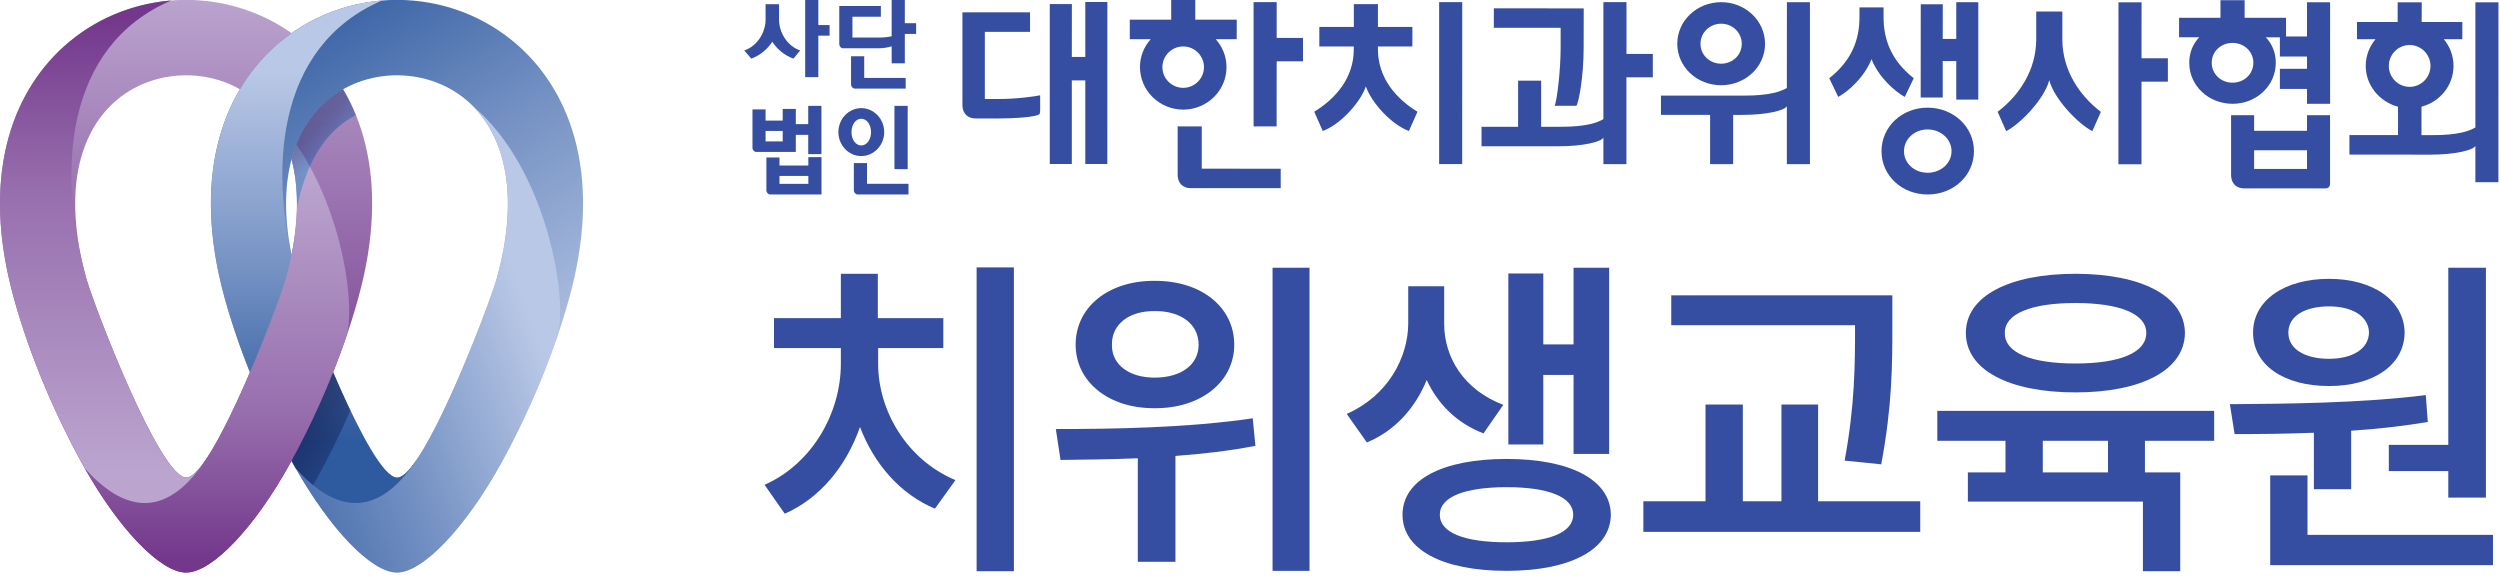
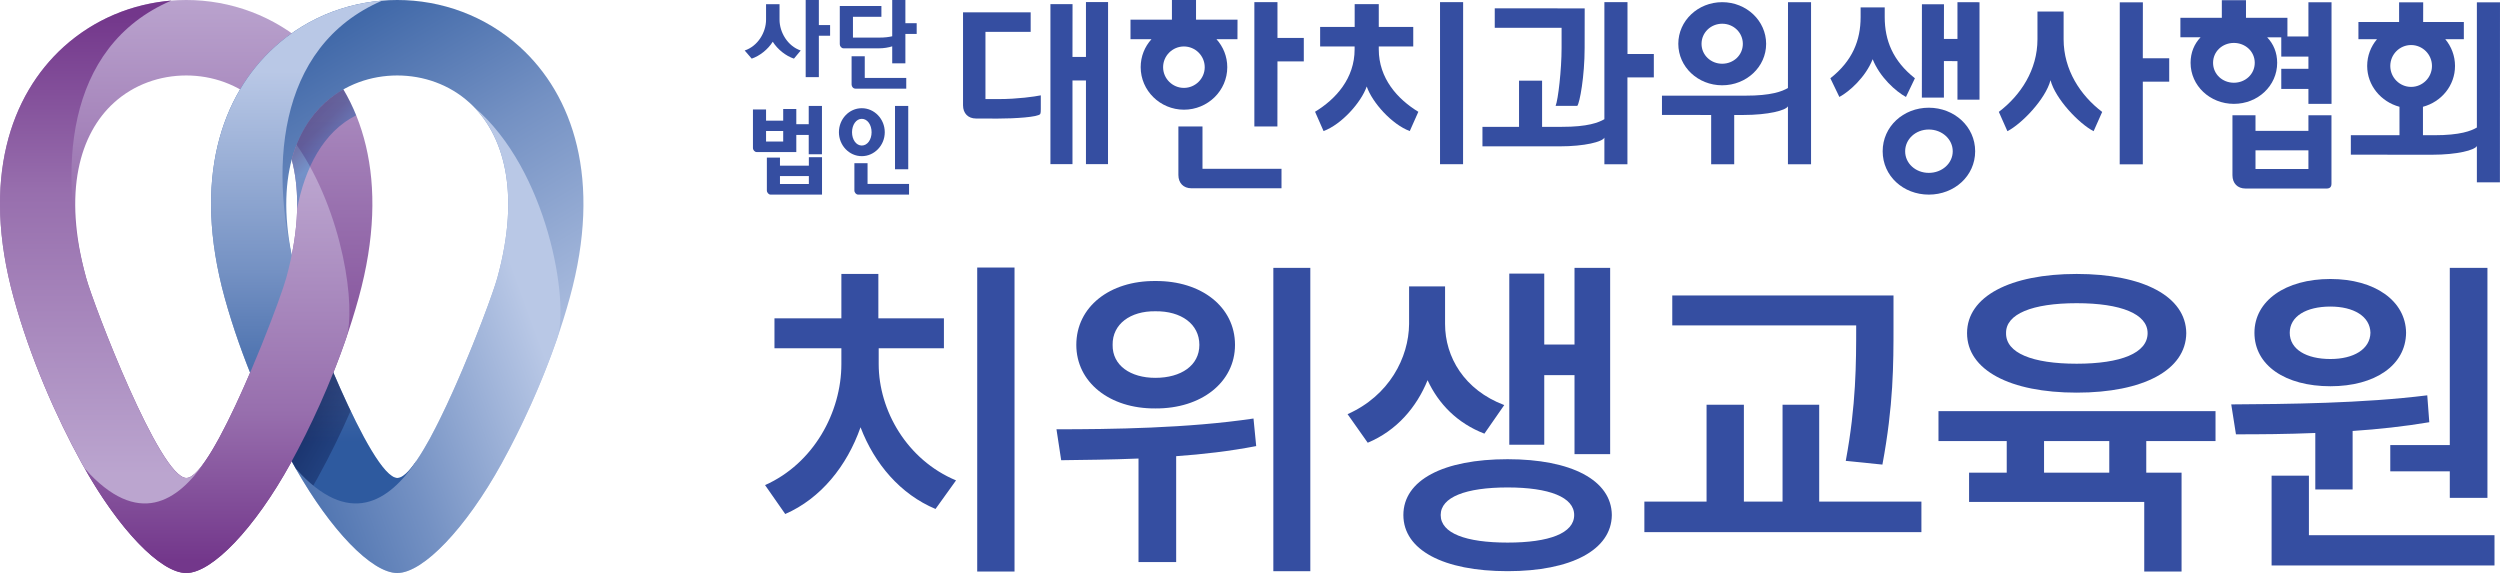
- <svg xmlns="http://www.w3.org/2000/svg" width="182" height="42" viewBox="0 0 182 42" fill="none">
-   <g transform="translate(0 -0.19) scale(1.0349)">
-     <path fill-rule="evenodd" clip-rule="evenodd" d="M5.749 32.745C3.941 29.465 2.115 25.306 0.963 21.113C-1.336 12.772 0.74 6.862 4.471 3.473C6.901 1.277 9.999 0.176 13.091 0.176C16.178 0.176 19.281 1.277 21.706 3.473C25.443 6.862 27.514 12.772 25.214 21.113C24.062 25.306 22.236 29.465 20.428 32.745C17.912 37.315 14.911 40.459 13.091 40.459C11.271 40.459 8.265 37.315 5.749 32.745ZM20.12 19.721C21.797 13.634 20.553 9.555 18.163 7.393C16.76 6.115 14.928 5.481 13.091 5.481C11.249 5.481 9.423 6.115 8.014 7.393C5.629 9.555 4.38 13.634 6.057 19.721C6.576 21.609 11.232 33.778 13.103 33.778C14.945 33.778 19.589 21.655 20.12 19.721Z" fill="url(#paint0_linear_4265_46013)" />
-     <path d="M14.432 32.585C13.919 33.327 13.457 33.777 13.103 33.777C11.232 33.777 6.576 21.608 6.057 19.72C4.032 12.361 4.471 3.472 12.047 0.215C9.309 0.437 6.628 1.521 4.471 3.472C0.74 6.861 -1.336 12.771 0.963 21.112C2.115 25.305 3.941 29.464 5.749 32.745C5.926 33.064 6.445 33.977 5.966 33.127C9.828 37.913 12.652 35.991 14.438 32.585H14.432Z" fill="url(#paint1_linear_4265_46013)" />
-     <path fill-rule="evenodd" clip-rule="evenodd" d="M20.582 32.745C18.779 29.465 16.953 25.306 15.795 21.113C13.502 12.772 15.573 6.862 19.31 3.473C21.734 1.277 24.838 0.176 27.924 0.176C31.016 0.176 34.114 1.277 36.544 3.473C40.275 6.862 42.352 12.772 40.053 21.113C38.901 25.306 37.075 29.465 35.267 32.745C32.751 37.315 29.744 40.459 27.924 40.459C26.104 40.459 23.104 37.315 20.582 32.745ZM34.958 19.721C36.636 13.634 35.386 9.555 33.002 7.393C31.593 6.115 29.767 5.481 27.924 5.481C26.087 5.481 24.256 6.115 22.852 7.393C20.462 9.555 19.218 13.634 20.896 19.721C21.415 21.609 26.064 33.778 27.936 33.778C29.778 33.778 34.428 21.655 34.958 19.721Z" fill="url(#paint2_linear_4265_46013)" />
-     <path d="M29.265 32.585C28.751 33.327 28.295 33.777 27.936 33.777C26.064 33.777 21.415 21.608 20.896 19.72C18.865 12.361 19.31 3.472 26.88 0.215C24.148 0.437 21.46 1.521 19.31 3.472C15.573 6.861 13.502 12.771 15.795 21.112C16.953 25.305 18.779 29.464 20.582 32.745C20.759 33.064 21.284 33.977 20.799 33.127C24.667 37.913 27.491 35.991 29.276 32.585H29.265Z" fill="url(#paint3_linear_4265_46013)" />
-     <path opacity="0.6" d="M22.088 23.076C22.796 24.89 23.714 27.11 24.65 29.061C23.942 30.677 23.166 32.252 22.322 33.784C22.216 33.982 22.098 34.19 21.968 34.406C21.592 34.049 21.202 33.623 20.799 33.128C21.284 33.978 20.759 33.066 20.582 32.746C20.149 31.955 19.717 31.12 19.287 30.242C20.696 28.119 21.672 25.695 22.088 23.076Z" fill="url(#paint4_linear_4265_46013)" style="mix-blend-mode:multiply" />
-     <path d="M13.091 40.459C14.911 40.459 17.912 37.315 20.428 32.745C21.826 30.212 23.229 27.155 24.33 23.966C25.06 21.878 24.13 15.106 20.85 10.354C20.721 10.684 20.607 11.03 20.508 11.392C21.084 13.554 21.055 16.327 20.12 19.721C19.755 21.056 17.421 27.257 15.408 30.96V30.966C15.271 31.22 15.126 31.475 14.974 31.73C14.807 32.015 14.63 32.295 14.443 32.569C12.521 35.45 9.697 37.304 5.966 33.128C8.436 37.492 11.323 40.459 13.091 40.459Z" fill="url(#paint5_linear_4265_46013)" />
-     <path opacity="0.6" d="M25.038 8.283C22.71 9.447 21.426 12.025 20.89 14.832C20.909 13.55 20.782 12.404 20.508 11.392C20.964 9.681 21.797 8.351 22.853 7.393C23.252 7.031 23.68 6.722 24.136 6.463C24.475 7.033 24.775 7.64 25.038 8.283Z" fill="url(#paint6_linear_4265_46013)" style="mix-blend-mode:multiply" />
-     <path d="M27.924 40.459C29.744 40.459 32.751 37.316 35.267 32.746C36.664 30.213 38.068 27.155 39.169 23.966C40.053 21.444 38.501 12.083 33.321 7.701C35.495 9.938 36.556 13.914 34.959 19.721C34.588 21.056 32.26 27.258 30.246 30.96V30.966C30.105 31.221 29.959 31.476 29.807 31.73C29.64 32.016 29.463 32.295 29.276 32.569C27.354 35.45 24.536 37.304 20.799 33.128C23.275 37.492 26.156 40.459 27.924 40.459Z" fill="url(#paint7_linear_4265_46013)" />
+ <svg xmlns="http://www.w3.org/2000/svg" width="181.89" height="41.69" viewBox="0 0 1034 237" fill="none">
+   <g id="ì¹ììêµì¡ìLOGO">
+     <g id="&lt;Group&gt;">
+       <g id="&lt;Group&gt;_2">
+         <path id="&lt;Compound Path&gt;" fill-rule="evenodd" clip-rule="evenodd" d="M33.824 191.621C23.184 172.321 12.444 147.853 5.663 123.182C-7.863 74.111 4.354 39.338 26.306 19.401C40.604 6.478 58.83 0 77.022 0C95.18 0 113.44 6.478 127.705 19.401C149.689 39.338 161.873 74.111 148.347 123.182C141.567 147.853 130.826 172.321 120.186 191.621C105.384 218.506 87.729 237 77.022 237C66.315 237 48.626 218.506 33.824 191.621ZM118.374 114.993C128.242 79.179 120.925 55.181 106.861 42.459C98.604 34.941 87.83 31.215 77.022 31.215C66.181 31.215 55.44 34.941 47.149 42.459C33.119 55.181 25.769 79.179 35.637 114.993C38.691 126.103 66.08 197.696 77.089 197.696C87.93 197.696 115.252 126.371 118.374 114.993Z" fill="url(#paint0_linear_36_181)" />
+         <path id="&lt;Path&gt;" d="M84.91 190.68C81.889 195.044 79.17 197.695 77.089 197.695C66.08 197.695 38.691 126.102 35.637 114.992C23.721 71.694 26.306 19.4 70.88 0.235C54.769 1.544 38.993 7.921 26.306 19.4C4.354 39.337 -7.863 74.11 5.663 123.182C12.444 147.852 23.184 172.321 33.824 191.62C34.865 193.5 37.919 198.87 35.1 193.869C57.823 222.03 74.438 210.719 84.943 190.68H84.91Z" fill="url(#paint1_linear_36_181)" />
+         <path id="&lt;Compound Path&gt;_2" fill-rule="evenodd" clip-rule="evenodd" d="M121.092 191.621C110.486 172.321 99.745 147.853 92.932 123.182C79.439 74.111 91.623 39.338 113.607 19.401C127.872 6.478 146.132 0 164.29 0C182.482 0 200.708 6.478 215.006 19.401C236.958 39.338 249.175 74.111 235.649 123.182C228.869 147.853 218.128 172.321 207.488 191.621C192.686 218.506 174.997 237 164.29 237C153.583 237 135.928 218.506 121.092 191.621ZM205.675 114.993C215.543 79.179 208.193 55.181 194.163 42.459C185.872 34.941 175.132 31.215 164.29 31.215C153.482 31.215 142.708 34.941 134.451 42.459C120.388 55.181 113.07 79.179 122.938 114.993C125.993 126.103 153.348 197.696 164.357 197.696C175.199 197.696 202.554 126.371 205.675 114.993Z" fill="url(#paint2_linear_36_181)" />
+         <path id="&lt;Path&gt;_2" d="M172.178 190.68C169.157 195.044 166.472 197.695 164.357 197.695C153.348 197.695 125.993 126.102 122.938 114.992C110.989 71.694 113.607 19.4 158.148 0.235C142.07 1.544 126.261 7.921 113.607 19.4C91.623 39.337 79.439 74.11 92.932 123.182C99.745 147.852 110.486 172.321 121.092 191.62C122.133 193.5 125.221 198.87 122.368 193.869C145.125 222.03 161.739 210.719 172.245 190.68H172.178Z" fill="url(#paint3_linear_36_181)" />
+         <path id="&lt;Path&gt;_3" opacity="0.6" d="M129.954 134.729C134.116 145.403 139.519 158.46 145.024 169.939C140.862 179.449 136.297 188.712 131.33 197.73C130.703 198.894 130.009 200.113 129.249 201.389C127.033 199.285 124.74 196.779 122.368 193.87C125.221 198.871 122.133 193.501 121.092 191.621C118.542 186.967 116.002 182.055 113.473 176.886C121.764 164.4 127.503 150.135 129.954 134.729Z" fill="url(#paint4_linear_36_181)" style="mix-blend-mode:multiply" />
+         <path id="&lt;Path&gt;_4" d="M77.022 237C87.729 237 105.384 218.506 120.186 191.62C128.409 176.718 136.666 158.727 143.144 139.964C147.44 127.68 141.969 87.838 122.67 59.879C121.909 61.826 121.238 63.862 120.656 65.988C124.046 78.709 123.878 95.021 118.373 114.992C116.225 122.846 102.497 159.331 90.649 181.115V181.148C89.844 182.647 88.993 184.147 88.098 185.646C87.114 187.324 86.073 188.969 84.977 190.58C73.665 207.53 57.051 218.438 35.099 193.869C49.633 219.546 66.617 237 77.022 237Z" fill="url(#paint5_linear_36_181)" />
+         <path id="&lt;Compound Path&gt;_3" opacity="0.6" d="M147.306 47.696C133.612 54.543 126.06 69.714 122.905 86.228C123.017 78.687 122.267 71.941 120.656 65.988C123.341 55.919 128.242 48.098 134.451 42.46C136.801 40.334 139.318 38.51 142.003 36.989C143.995 40.345 145.763 43.914 147.306 47.696Z" fill="url(#paint6_linear_36_181)" style="mix-blend-mode:multiply" />
+         <path id="&lt;Path&gt;_5" d="M164.29 237C174.997 237 192.686 218.506 207.488 191.621C215.711 176.718 223.968 158.727 230.446 139.965C235.648 125.129 226.519 70.049 196.042 44.272C208.83 57.429 215.073 80.824 205.675 114.992C203.493 122.847 189.799 159.331 177.951 181.115V181.148C177.123 182.648 176.261 184.147 175.366 185.646C174.382 187.324 173.341 188.969 172.245 190.58C160.933 207.53 144.352 218.439 122.368 193.869C136.935 219.546 153.885 237 164.29 237Z" fill="url(#paint7_linear_36_181)" />
+       </g>
+       <g id="&lt;Group&gt;_3">
+         <g id="&lt;Group&gt;_4">
+           <g id="&lt;Group&gt;_5">
+             <path id="&lt;Compound Path&gt;_4" d="M412.643 49.046L403.702 49.02C400.414 49.02 398.307 46.888 398.307 43.548V5.113H426.285V13.18H407.582V40.979H413.08C420.864 40.979 427.955 39.951 430.473 39.437V45.089C430.473 45.68 430.473 46.708 430.242 47.145C429.471 48.429 419.759 49.046 412.643 49.046ZM458.272 67.878H449.151V33.271H443.576V67.878H434.455V1.696H443.602L443.576 23.56H449.151V0.848H458.297L458.272 67.878Z" fill="#354EA1" />
+             <path id="&lt;Compound Path&gt;_5" fill-rule="evenodd" clip-rule="evenodd" d="M511.813 16.212H503.129C505.904 19.295 507.6 23.328 507.6 27.799C507.6 37.484 499.558 45.372 489.667 45.372C479.801 45.346 471.785 37.459 471.785 27.773C471.785 23.328 473.455 19.295 476.256 16.212H467.572V8.144H484.708V0H494.677V8.144H511.839L511.813 16.212ZM481.06 27.799C481.06 32.5 484.94 36.354 489.667 36.354C494.394 36.354 498.274 32.5 498.274 27.799C498.274 23.071 494.394 19.218 489.667 19.218C484.94 19.218 481.06 23.071 481.06 27.799ZM487.38 72.374V52.309H497.349V69.805L530.029 69.83V77.872H492.776C489.487 77.872 487.38 75.714 487.38 72.374ZM539.252 15.698V25.384H528.359L528.333 52.309H518.801V0.874H528.359V15.698H539.252Z" fill="#354EA1" />
+             <path id="&lt;Compound Path&gt;_6" d="M584.521 19.217H570.262V20.425C570.262 32.423 578.021 41.004 586.628 46.245L583.083 54.209C575.658 51.46 567.539 42.365 565.278 35.763C562.992 42.365 554.873 51.46 547.422 54.209L543.903 46.219C552.509 41.004 560.268 32.423 560.268 20.425V19.217H546.009V11.15H560.294V1.721H570.262V11.15H584.521V19.217ZM595.595 67.903V0.873H605.152L605.126 67.903H595.595Z" fill="#354EA1" />
+             <path id="&lt;Compound Path&gt;_7" fill-rule="evenodd" clip-rule="evenodd" d="M663.575 67.929V56.933C662.727 58.654 655.456 60.53 645.077 60.53H613.142V52.462H628.274V33.373H637.806V52.462H645.925C656.741 52.488 661.211 50.664 663.575 49.302V0.873H673.132V22.326H684.026V32.012H673.107V67.929H663.575ZM645.873 19.834V11.51H618.229V3.442L655.431 3.468L655.405 19.834C655.405 31.601 653.375 42.571 652.373 43.779H643.407C644.435 41.286 645.873 28.852 645.873 19.834Z" fill="#354EA1" />
+             <path id="&lt;Compound Path&gt;_8" fill-rule="evenodd" clip-rule="evenodd" d="M720.996 47.556H717.271V67.929H707.739V47.556L687.391 47.53V39.566H721.844C732.66 39.591 737.131 37.767 739.494 36.406L739.52 0.899H749.052V67.929H739.494V43.959C738.647 45.654 731.402 47.556 720.996 47.556ZM694.148 18.113C694.148 8.607 702.241 0.899 712.312 0.899C722.358 0.899 730.477 8.607 730.477 18.139C730.477 27.645 722.358 35.275 712.287 35.275C702.241 35.275 694.148 27.645 694.148 18.113ZM703.757 18.139C703.757 22.763 707.585 26.36 712.287 26.36C717.04 26.36 720.842 22.763 720.842 18.139C720.842 13.514 717.04 9.814 712.312 9.814C707.585 9.814 703.757 13.488 703.757 18.139Z" fill="#354EA1" />
+             <path id="&lt;Compound Path&gt;_9" fill-rule="evenodd" clip-rule="evenodd" d="M769.554 3.058H779.522V7.091C779.522 16.674 782.888 25.178 792.008 32.372L788.309 40.105C784.172 37.87 777.493 31.961 774.538 24.485C771.583 31.961 764.904 37.87 760.767 40.105L757.042 32.372C766.188 25.178 769.554 16.674 769.554 7.091V3.058ZM778.674 62.56C778.674 52.36 787.204 44.55 797.763 44.55C808.323 44.575 816.93 52.36 816.93 62.56C816.93 72.785 808.323 80.493 797.763 80.493C787.204 80.493 778.674 72.785 778.674 62.56ZM787.975 62.56C787.949 67.544 792.265 71.501 797.763 71.501C803.261 71.501 807.655 67.544 807.655 62.56C807.655 57.601 803.261 53.568 797.763 53.568C792.265 53.568 787.975 57.601 787.975 62.56ZM818.728 41.21H809.607V25.281L804.007 25.255V40.362H794.886L794.912 1.773H804.032L804.007 16.109H809.607V0.899L818.728 0.925V41.21Z" fill="#354EA1" />
+             <path id="&lt;Compound Path&gt;_10" d="M842.699 4.779H853.515V16.263C853.515 28.878 860.426 39.437 869.469 46.297L865.924 54.261C860.015 51.255 850.123 40.979 848.094 33.169C846.064 40.979 836.173 51.255 830.264 54.261L826.718 46.271C835.762 39.412 842.699 28.878 842.699 16.263V4.779ZM876.74 0.951H886.298L886.272 24.099H897.191V33.785H886.272V67.981H876.714L876.74 0.951Z" fill="#354EA1" />
+             <path id="&lt;Compound Path&gt;_11" fill-rule="evenodd" clip-rule="evenodd" d="M943.539 15.44H937.707C940.327 18.164 941.843 21.786 941.843 25.974C941.843 35.505 933.827 42.956 923.936 42.956C914.07 42.956 906.029 35.48 906.029 25.974C906.029 21.76 907.545 18.163 910.165 15.415H901.815V7.373H918.952V0.076H928.946V7.373H946.082V15.081H954.766V0.95H964.324V42.956H954.766V36.79H943.539V28.466H954.766V23.405H943.539V15.44ZM915.329 25.974C915.329 30.701 919.209 34.221 923.936 34.221C928.663 34.221 932.569 30.701 932.569 25.974C932.569 21.272 928.663 17.753 923.936 17.753C919.209 17.753 915.329 21.272 915.329 25.974ZM923.345 72.476V47.683H932.877V54.132H954.766V47.683H964.298V75.996C964.298 77.297 963.656 77.957 962.371 77.974H928.74C925.452 77.974 923.345 75.816 923.345 72.476ZM954.766 69.907V62.174H932.877V69.907H954.766Z" fill="#354EA1" />
+             <path id="&lt;Compound Path&gt;_12" fill-rule="evenodd" clip-rule="evenodd" d="M1019.05 16.212H1011.37C1013.88 19.218 1015.4 23.072 1015.4 27.285C1015.4 35.352 1009.82 42.109 1002.14 44.165V55.931H1006.79C1017.61 55.931 1022.08 54.133 1024.44 52.746V0.951H1034L1033.97 75.406H1024.44V60.376C1023.59 62.097 1016.32 63.999 1005.94 63.999L972.314 63.973V55.906H992.431V44.165C984.749 42.109 979.071 35.327 979.071 27.285C979.071 23.072 980.587 19.218 983.13 16.212H975.448V9.095H992.276V0.951H1002.24L1002.22 9.095H1019.05V16.212ZM988.628 27.285C988.628 32.064 992.508 35.943 997.235 35.943C1001.96 35.943 1005.87 32.089 1005.87 27.285C1005.87 22.481 1001.96 18.627 997.235 18.627C992.508 18.627 988.628 22.481 988.628 27.285Z" fill="#354EA1" />
+           </g>
+         </g>
+         <g id="&lt;Group&gt;_6">
+           <path id="&lt;Compound Path&gt;_13" d="M328.374 24.253C325.008 23.123 321.668 20.502 319.613 17.265C317.557 20.502 314.217 23.123 310.903 24.253L308 20.888C313.472 19.064 316.838 13.36 316.838 8.145V1.747H322.413V8.145C322.413 13.36 325.753 19.064 331.174 20.888L328.374 24.253ZM338.676 14.773V31.91H333.229V0H338.676V10.38H343.326V14.773H338.676Z" fill="#354EA1" />
+           <path id="&lt;Compound Path&gt;_14" d="M369.018 0H374.465V9.609H379.141V14.028H374.465V26.206H369.018V19.166C367.477 19.654 365.55 19.988 363.52 19.988H348.902C348.028 19.988 347.334 19.14 347.334 18.293V2.492H364.548V6.937H352.781V15.544H363.906C365.755 15.544 367.46 15.364 369.018 15.004V0ZM353.783 36.662C352.909 36.662 352.216 35.84 352.216 34.967V23.277H357.662V32.243H374.825V36.662H353.783Z" fill="#354EA1" />
+           <path id="&lt;Compound Path&gt;_15" fill-rule="evenodd" clip-rule="evenodd" d="M334.488 51.383V43.804H339.961V63.793H334.488V55.802H329.35V62.893H312.958C312.162 62.893 311.417 62.071 311.417 61.198V45.269H316.838V49.919H323.929V45.089H329.35V51.383H334.488ZM316.838 54.184V58.526H323.929V54.184H316.838ZM334.54 68.52V65.026H339.986V80.492H318.713C317.917 80.492 317.172 79.644 317.172 78.771V65.18H322.593V68.52H334.54ZM322.593 72.81V76.099H334.54V72.81H322.593Z" fill="#354EA1" />
+           <path id="&lt;Compound Path&gt;_16" fill-rule="evenodd" clip-rule="evenodd" d="M356.429 64.589C351.214 64.589 346.975 60.119 346.975 54.698C346.975 49.2 351.214 44.755 356.429 44.755C361.645 44.755 365.935 49.2 365.935 54.698C365.935 60.119 361.645 64.589 356.429 64.589ZM356.429 49.148C354.117 49.148 352.396 51.615 352.396 54.698C352.396 57.755 354.117 60.196 356.429 60.196C358.767 60.196 360.488 57.755 360.488 54.698C360.488 51.615 358.767 49.148 356.429 49.148ZM354.939 80.492C354.091 80.492 353.372 79.644 353.372 78.771V67.492H358.819V76.073H375.981V80.492H354.939ZM370.174 70.01V43.804H375.647V70.01H370.174Z" fill="#354EA1" />
+         </g>
+       </g>
+       <g id="ì¹ììêµì¡ì">
+         <path id="Vector" d="M1028.81 110.803V205.922H1013.24V194.936H988.624V184.089H1013.24V110.803H1028.81ZM1031.73 221.358V233.874H939.535V196.744H954.971V221.358H1031.73ZM922.847 167.263C946.071 167.124 977.221 166.846 1003.92 163.508L1004.76 174.633C994.395 176.371 983.687 177.553 973.049 178.249V202.446H957.613V179.083C945.862 179.57 934.668 179.639 924.794 179.639L922.847 167.263ZM963.871 115.392C982.227 115.392 995.021 124.431 995.16 137.642C995.021 151.131 982.227 159.753 963.871 159.753C945.236 159.753 932.443 151.131 932.443 137.642C932.443 124.431 945.236 115.392 963.871 115.392ZM963.871 126.796C953.858 126.796 947.044 130.828 947.044 137.642C947.044 144.456 953.858 148.489 963.871 148.489C973.466 148.489 980.28 144.456 980.419 137.642C980.28 130.828 973.466 126.796 963.871 126.796Z" fill="#354EA1" />
+         <path id="Vector_2" d="M916.345 170.044V182.421H887.698V195.492H902.299V236.377H886.863V207.591H814.412V195.492H829.987V182.421H801.757V170.044H916.345ZM858.912 113.307C886.446 113.307 904.107 122.624 904.246 137.782C904.107 153.078 886.446 162.396 858.912 162.396C831.377 162.396 813.577 153.078 813.577 137.782C813.577 122.624 831.377 113.307 858.912 113.307ZM858.912 125.405C840.555 125.405 829.57 129.855 829.709 137.782C829.57 145.986 840.555 150.436 858.912 150.436C877.268 150.436 888.254 145.986 888.254 137.782C888.254 129.855 877.268 125.405 858.912 125.405ZM845.423 195.492H872.401V182.421H845.423V195.492Z" fill="#354EA1" />
+         <path id="Vector_3" d="M783.156 122.206V135C783.156 150.575 783.156 167.541 778.567 192.155L763.409 190.625C767.72 167.402 767.72 150.158 767.72 135V134.583H691.653V122.206H783.156ZM794.698 207.452V220.106H680.111V207.452H705.837V167.402H721.273V207.452H737.265V167.402H752.423V207.452H794.698Z" fill="#354EA1" />
+         <path id="Vector_4" d="M597.68 134.027C597.68 147.655 605.607 161.283 622.155 167.541L613.95 179.361C602.756 175.05 594.968 167.054 590.449 157.25C585.86 168.514 577.655 178.11 565.696 183.116L557.352 171.296C574.596 163.647 582.661 147.933 582.8 134.027V118.452H597.68V134.027ZM665.96 110.803V187.844H651.219V155.164H638.704V183.95H624.241V113.167H638.704V142.51H651.219V110.803H665.96ZM623.546 189.93C649.829 189.93 666.516 198.552 666.655 213.014C666.516 227.477 649.829 236.238 623.546 236.238C596.985 236.238 580.436 227.477 580.436 213.014C580.436 198.552 596.985 189.93 623.546 189.93ZM623.546 201.611C606.163 201.611 595.872 205.644 595.872 213.014C595.872 220.524 606.163 224.417 623.546 224.417C640.789 224.417 651.08 220.524 651.08 213.014C651.08 205.644 640.789 201.611 623.546 201.611Z" fill="#354EA1" />
+         <path id="Vector_5" d="M477.842 116.227C496.893 116.088 510.799 126.935 510.799 142.649C510.799 158.085 496.893 169.071 477.842 168.931C458.929 169.071 445.162 158.085 445.162 142.649C445.162 126.935 458.929 116.088 477.842 116.227ZM477.842 128.742C467.551 128.603 460.042 134.027 460.181 142.649C460.042 151.131 467.551 156.277 477.842 156.277C488.549 156.277 496.059 151.131 496.059 142.649C496.059 134.027 488.549 128.603 477.842 128.742ZM541.949 110.803V236.238H526.653V110.803H541.949ZM436.957 177.553C459.624 177.553 491.331 177.136 518.448 173.103L519.56 184.506C508.714 186.592 497.449 187.913 486.463 188.678V232.483H470.888V189.652C459.277 190.138 448.36 190.208 438.904 190.347L436.957 177.553Z" fill="#354EA1" />
+         <path id="Vector_6" d="M419.608 110.664V236.377H404.172V110.664H419.608ZM363.427 150.575C363.427 169.766 375.108 190.208 395.411 198.691L386.928 210.511C372.466 204.462 361.688 191.877 355.917 176.719C350.285 192.781 339.438 206.2 324.767 212.597L316.423 200.638C336.448 191.738 347.991 170.6 347.991 150.575V144.039H320.317V131.663H347.991V113.306H363.287V131.663H390.405V144.039H363.427V150.575Z" fill="#354EA1" />
+       </g>
+     </g>
  </g>
-   <path d="M72.587 8.627L71.014 8.622C70.436 8.622 70.065 8.247 70.065 7.66V0.899H74.987V2.318H71.696V7.208H72.664C74.033 7.208 75.28 7.027 75.723 6.937V7.931C75.723 8.035 75.723 8.216 75.683 8.292C75.547 8.518 73.839 8.627 72.587 8.627ZM80.613 11.94H79.009V5.852H78.028V11.94H76.424V0.298H78.033L78.028 4.144H79.009V0.148H80.618L80.613 11.94Z" fill="#354EA1" />
-   <path fill-rule="evenodd" clip-rule="evenodd" d="M90.031 2.852H88.504C88.992 3.394 89.29 4.104 89.29 4.89C89.29 6.594 87.876 7.981 86.136 7.981C84.4 7.977 82.99 6.589 82.99 4.885C82.99 4.104 83.284 3.394 83.777 2.852H82.249V1.433H85.263V0H87.017V1.433H90.036L90.031 2.852ZM84.622 4.89C84.622 5.717 85.304 6.395 86.136 6.395C86.967 6.395 87.65 5.717 87.65 4.89C87.65 4.058 86.967 3.381 86.136 3.381C85.304 3.381 84.622 4.058 84.622 4.89ZM85.734 12.731V9.201H87.487V12.279L93.236 12.284V13.698H86.683C86.104 13.698 85.734 13.319 85.734 12.731ZM94.858 2.761V4.465H92.942L92.937 9.201H91.261V0.154H92.942V2.761H94.858Z" fill="#354EA1" />
-   <path d="M102.821 3.381H100.313V3.594C100.313 5.704 101.678 7.214 103.192 8.136L102.568 9.537C101.262 9.053 99.834 7.453 99.436 6.292C99.034 7.453 97.606 9.053 96.295 9.537L95.676 8.131C97.19 7.214 98.555 5.704 98.555 3.594V3.381H96.047V1.962H98.56V0.303H100.313V1.962H102.821V3.381ZM104.769 11.945V0.154H106.45L106.446 11.945H104.769Z" fill="#354EA1" />
-   <path fill-rule="evenodd" clip-rule="evenodd" d="M116.727 11.95V10.016C116.578 10.318 115.299 10.648 113.474 10.648H107.856V9.229H110.518V5.871H112.195V9.229H113.623C115.525 9.234 116.312 8.913 116.727 8.673V0.154H118.409V3.928H120.325V5.632H118.404V11.95H116.727ZM113.614 3.49V2.025H108.751V0.606L115.295 0.611L115.29 3.49C115.29 5.559 114.933 7.489 114.757 7.702H113.18C113.361 7.263 113.614 5.076 113.614 3.49Z" fill="#354EA1" />
-   <path fill-rule="evenodd" clip-rule="evenodd" d="M126.828 8.365H126.173V11.949H124.496V8.365L120.917 8.361V6.96H126.977C128.88 6.964 129.667 6.644 130.082 6.404L130.087 0.158H131.764V11.949H130.082V7.733C129.933 8.031 128.659 8.365 126.828 8.365ZM122.106 3.186C122.106 1.514 123.529 0.158 125.301 0.158C127.068 0.158 128.496 1.514 128.496 3.191C128.496 4.863 127.068 6.205 125.296 6.205C123.529 6.205 122.106 4.863 122.106 3.186ZM123.796 3.191C123.796 4.004 124.469 4.637 125.296 4.637C126.132 4.637 126.801 4.004 126.801 3.191C126.801 2.377 126.132 1.726 125.301 1.726C124.469 1.726 123.796 2.373 123.796 3.191Z" fill="#354EA1" />
-   <path fill-rule="evenodd" clip-rule="evenodd" d="M135.37 0.538H137.123V1.247C137.123 2.933 137.715 4.429 139.32 5.694L138.669 7.055C137.941 6.662 136.766 5.622 136.247 4.307C135.727 5.622 134.552 6.662 133.824 7.055L133.169 5.694C134.778 4.429 135.37 2.933 135.37 1.247V0.538ZM136.974 11.005C136.974 9.211 138.475 7.837 140.332 7.837C142.19 7.841 143.704 9.211 143.704 11.005C143.704 12.803 142.19 14.159 140.332 14.159C138.475 14.159 136.974 12.803 136.974 11.005ZM138.61 11.005C138.606 11.882 139.365 12.577 140.332 12.577C141.299 12.577 142.072 11.882 142.072 11.005C142.072 10.133 141.299 9.423 140.332 9.423C139.365 9.423 138.61 10.133 138.61 11.005ZM144.02 7.249H142.416V4.447L141.43 4.443V7.1H139.826L139.831 0.312H141.435L141.43 2.834H142.416V0.158L144.02 0.163V7.249Z" fill="#354EA1" />
-   <path d="M148.237 0.841H150.139V2.862C150.139 5.081 151.355 6.938 152.946 8.145L152.322 9.546C151.283 9.017 149.543 7.209 149.186 5.835C148.829 7.209 147.089 9.017 146.049 9.546L145.426 8.14C147.017 6.933 148.237 5.081 148.237 2.862V0.841ZM154.225 0.168H155.906L155.902 4.24H157.822V5.944H155.902V11.959H154.22L154.225 0.168Z" fill="#354EA1" />
-   <path fill-rule="evenodd" clip-rule="evenodd" d="M165.975 2.716H164.949C165.41 3.195 165.677 3.833 165.677 4.569C165.677 6.246 164.267 7.557 162.527 7.557C160.791 7.557 159.377 6.241 159.377 4.569C159.377 3.828 159.644 3.195 160.105 2.712H158.636V1.297H161.65V0.014H163.408V1.297H166.423V2.653H167.95V0.167H169.631V7.557H167.95V6.472H165.975V5.008H167.95V4.117H165.975V2.716ZM161.013 4.569C161.013 5.401 161.695 6.02 162.527 6.02C163.358 6.02 164.045 5.401 164.045 4.569C164.045 3.742 163.358 3.123 162.527 3.123C161.695 3.123 161.013 3.742 161.013 4.569ZM162.423 12.749V8.388H164.1V9.522H167.95V8.388H169.627V13.368C169.627 13.597 169.514 13.713 169.288 13.716H163.372C162.794 13.716 162.423 13.337 162.423 12.749ZM167.95 12.297V10.937H164.1V12.297H167.95Z" fill="#354EA1" />
-   <path fill-rule="evenodd" clip-rule="evenodd" d="M179.258 2.852H177.907C178.349 3.381 178.616 4.059 178.616 4.8C178.616 6.219 177.635 7.408 176.284 7.77V9.839H177.102C179.005 9.839 179.791 9.523 180.207 9.279V0.168H181.888L181.884 13.265H180.207V10.621C180.058 10.924 178.779 11.258 176.953 11.258L171.037 11.254V9.835H174.576V7.77C173.224 7.408 172.226 6.215 172.226 4.8C172.226 4.059 172.492 3.381 172.94 2.852H171.588V1.601H174.549V0.168H176.302L176.298 1.601H179.258V2.852ZM173.907 4.8C173.907 5.641 174.589 6.323 175.421 6.323C176.252 6.323 176.939 5.645 176.939 4.8C176.939 3.955 176.252 3.277 175.421 3.277C174.589 3.277 173.907 3.955 173.907 4.8Z" fill="#354EA1" />
-   <path d="M57.763 4.266C57.171 4.067 56.584 3.606 56.222 3.037C55.86 3.606 55.273 4.067 54.69 4.266L54.179 3.674C55.142 3.353 55.734 2.35 55.734 1.433V0.307H56.715V1.433C56.715 2.35 57.302 3.353 58.256 3.674L57.763 4.266ZM59.575 2.599V5.613H58.617V0H59.575V1.826H60.393V2.599H59.575Z" fill="#354EA1" />
-   <path d="M64.913 0H65.871V1.69H66.694V2.468H65.871V4.61H64.913V3.371C64.642 3.457 64.303 3.516 63.946 3.516H61.374C61.221 3.516 61.099 3.367 61.099 3.218V0.438H64.127V1.22H62.057V2.734H64.014C64.339 2.734 64.639 2.703 64.913 2.639V0ZM62.233 6.449C62.079 6.449 61.957 6.305 61.957 6.151V4.095H62.915V5.672H65.934V6.449H62.233Z" fill="#354EA1" />
-   <path fill-rule="evenodd" clip-rule="evenodd" d="M58.839 9.038V7.705H59.801V11.221H58.839V9.816H57.935V11.063H55.051C54.911 11.063 54.78 10.918 54.78 10.765V7.963H55.734V8.781H56.981V7.931H57.935V9.038H58.839ZM55.734 9.531V10.295H56.981V9.531H55.734ZM58.848 12.053V11.438H59.806V14.159H56.064C55.924 14.159 55.793 14.01 55.793 13.856V11.465H56.746V12.053H58.848ZM56.746 12.807V13.386H58.848V12.807H56.746Z" fill="#354EA1" />
-   <path fill-rule="evenodd" clip-rule="evenodd" d="M62.698 11.361C61.781 11.361 61.035 10.575 61.035 9.621C61.035 8.654 61.781 7.872 62.698 7.872C63.616 7.872 64.371 8.654 64.371 9.621C64.371 10.575 63.616 11.361 62.698 11.361ZM62.698 8.645C62.291 8.645 61.989 9.079 61.989 9.621C61.989 10.159 62.291 10.588 62.698 10.588C63.109 10.588 63.412 10.159 63.412 9.621C63.412 9.079 63.109 8.645 62.698 8.645ZM62.436 14.159C62.287 14.159 62.16 14.01 62.16 13.856V11.872H63.119V13.381H66.138V14.159H62.436ZM65.116 12.315V7.705H66.079V12.315H65.116Z" fill="#354EA1" />
-   <path d="M180.976 19.492V36.224H178.236V34.292H173.906V32.384H178.236V19.492H180.976ZM181.489 38.94V41.141H165.271V34.61H167.986V38.94H181.489ZM162.335 29.424C166.421 29.399 171.9 29.35 176.597 28.763L176.744 30.72C174.921 31.026 173.038 31.234 171.166 31.356V35.613H168.451V31.503C166.384 31.589 164.415 31.601 162.678 31.601L162.335 29.424ZM169.552 20.299C172.781 20.299 175.031 21.89 175.056 24.213C175.031 26.586 172.781 28.103 169.552 28.103C166.274 28.103 164.023 26.586 164.023 24.213C164.023 21.89 166.274 20.299 169.552 20.299ZM169.552 22.305C167.79 22.305 166.592 23.015 166.592 24.213C166.592 25.412 167.79 26.121 169.552 26.121C171.24 26.121 172.438 25.412 172.463 24.213C172.438 23.015 171.24 22.305 169.552 22.305Z" fill="#354EA1" />
-   <path d="M161.191 29.912V32.089H156.152V34.389H158.721V41.581H156.005V36.517H143.261V34.389H146V32.089H141.035V29.912H161.191ZM151.089 19.932C155.932 19.932 159.039 21.571 159.063 24.237C159.039 26.928 155.932 28.567 151.089 28.567C146.245 28.567 143.114 26.928 143.114 24.237C143.114 21.571 146.245 19.932 151.089 19.932ZM151.089 22.06C147.86 22.06 145.927 22.843 145.952 24.237C145.927 25.68 147.86 26.463 151.089 26.463C154.318 26.463 156.25 25.68 156.25 24.237C156.25 22.843 154.318 22.06 151.089 22.06ZM148.716 34.389H153.461V32.089H148.716V34.389Z" fill="#354EA1" />
-   <path d="M137.763 21.498V23.749C137.763 26.488 137.763 29.473 136.955 33.803L134.289 33.533C135.047 29.448 135.047 26.415 135.047 23.749V23.675H121.667V21.498H137.763ZM139.793 36.493V38.719H119.636V36.493H124.162V29.448H126.877V36.493H129.69V29.448H132.357V36.493H139.793Z" fill="#354EA1" />
-   <path d="M105.136 23.577C105.136 25.975 106.53 28.372 109.441 29.473L107.998 31.552C106.029 30.794 104.659 29.387 103.864 27.663C103.057 29.644 101.613 31.332 99.51 32.212L98.042 30.133C101.075 28.788 102.494 26.024 102.519 23.577V20.838H105.136V23.577ZM117.147 19.492V33.044H114.554V27.296H112.352V32.359H109.808V19.908H112.352V25.07H114.554V19.492H117.147ZM109.686 33.411C114.309 33.411 117.245 34.928 117.269 37.472C117.245 40.016 114.309 41.557 109.686 41.557C105.014 41.557 102.103 40.016 102.103 37.472C102.103 34.928 105.014 33.411 109.686 33.411ZM109.686 35.466C106.628 35.466 104.818 36.175 104.818 37.472C104.818 38.793 106.628 39.478 109.686 39.478C112.719 39.478 114.529 38.793 114.529 37.472C114.529 36.175 112.719 35.466 109.686 35.466Z" fill="#354EA1" />
-   <path d="M84.056 20.446C87.407 20.422 89.853 22.33 89.853 25.094C89.853 27.809 87.407 29.742 84.056 29.717C80.729 29.742 78.307 27.809 78.307 25.094C78.307 22.33 80.729 20.422 84.056 20.446ZM84.056 22.648C82.245 22.623 80.924 23.577 80.949 25.094C80.924 26.586 82.245 27.491 84.056 27.491C85.939 27.491 87.26 26.586 87.26 25.094C87.26 23.577 85.939 22.623 84.056 22.648ZM95.333 19.492V41.557H92.642V19.492H95.333ZM76.864 31.234C80.851 31.234 86.428 31.161 91.199 30.451L91.394 32.457C89.486 32.824 87.505 33.056 85.572 33.191V40.897H82.832V33.362C80.79 33.448 78.87 33.46 77.206 33.484L76.864 31.234Z" fill="#354EA1" />
-   <path d="M73.812 19.467V41.581H71.097V19.467H73.812ZM63.929 26.487C63.929 29.863 65.984 33.459 69.556 34.951L68.063 37.031C65.519 35.967 63.623 33.753 62.608 31.086C61.618 33.912 59.71 36.272 57.129 37.398L55.661 35.294C59.184 33.728 61.214 30.01 61.214 26.487V25.338H56.346V23.161H61.214V19.932H63.905V23.161H68.675V25.338H63.929V26.487Z" fill="#354EA1" />
  <defs>
-     <linearGradient id="paint0_linear_4265_46013" x1="-17.901" y1="34.096" x2="-17.901" y2="-2.968" gradientUnits="userSpaceOnUse">
+     <linearGradient id="paint0_linear_36_181" x1="-105.318" y1="199.569" x2="-105.318" y2="-18.494" gradientUnits="userSpaceOnUse">
      <stop offset="0.029" stop-color="#73378B" />
      <stop offset="0.498" stop-color="#976EAD" />
      <stop offset="0.931" stop-color="#BBA5CF" />
    </linearGradient>
-     <linearGradient id="paint1_linear_4265_46013" x1="51.554" y1="0.217" x2="51.554" y2="35.995" gradientUnits="userSpaceOnUse">
+     <linearGradient id="paint1_linear_36_181" x1="303.312" y1="0.245" x2="303.312" y2="210.742" gradientUnits="userSpaceOnUse">
      <stop offset="0.029" stop-color="#73378B" />
      <stop offset="0.371" stop-color="#976EAD" />
      <stop offset="0.931" stop-color="#BBA5CF" />
    </linearGradient>
-     <linearGradient id="paint2_linear_4265_46013" x1="45.364" y1="-22.737" x2="69.272" y2="17.686" gradientUnits="userSpaceOnUse">
+     <linearGradient id="paint2_linear_36_181" x1="266.897" y1="-134.805" x2="407.559" y2="103.017" gradientUnits="userSpaceOnUse">
      <stop offset="0.133" stop-color="#2E5A9F" />
      <stop offset="0.468" stop-color="#7491C3" />
      <stop offset="0.861" stop-color="#B9C8E6" />
    </linearGradient>
-     <linearGradient id="paint3_linear_4265_46013" x1="-22.279" y1="35.995" x2="-22.279" y2="0.217" gradientUnits="userSpaceOnUse">
+     <linearGradient id="paint3_linear_36_181" x1="-131.076" y1="210.742" x2="-131.076" y2="0.245" gradientUnits="userSpaceOnUse">
      <stop offset="0.133" stop-color="#2E5A9F" />
      <stop offset="0.468" stop-color="#7491C3" />
      <stop offset="0.861" stop-color="#B9C8E6" />
    </linearGradient>
-     <linearGradient id="paint4_linear_4265_46013" x1="22.954" y1="16.728" x2="31.881" y2="21.882" gradientUnits="userSpaceOnUse">
+     <linearGradient id="paint4_linear_36_181" x1="135.049" y1="97.382" x2="187.57" y2="127.705" gradientUnits="userSpaceOnUse">
      <stop offset="0.388" stop-color="#2C2660" />
      <stop offset="0.816" stop-color="#9592AF" />
      <stop offset="1" stop-color="#FEFEFE" />
    </linearGradient>
-     <linearGradient id="paint5_linear_4265_46013" x1="-9.095" y1="40.456" x2="-9.095" y2="10.352" gradientUnits="userSpaceOnUse">
+     <linearGradient id="paint5_linear_36_181" x1="-53.511" y1="236.983" x2="-53.511" y2="59.869" gradientUnits="userSpaceOnUse">
      <stop offset="0.029" stop-color="#73378B" />
      <stop offset="0.371" stop-color="#976EAD" />
      <stop offset="0.931" stop-color="#BBA5CF" />
    </linearGradient>
-     <linearGradient id="paint6_linear_4265_46013" x1="25.506" y1="1.464" x2="31.956" y2="7.914" gradientUnits="userSpaceOnUse">
+     <linearGradient id="paint6_linear_36_181" x1="150.065" y1="7.576" x2="188.014" y2="45.524" gradientUnits="userSpaceOnUse">
      <stop stop-color="#4A4581" />
      <stop offset="0.361" stop-color="#5488B8" />
      <stop offset="0.515" stop-color="#5ECBF0" />
    </linearGradient>
-     <linearGradient id="paint7_linear_4265_46013" x1="-0.404" y1="8.312" x2="35.062" y2="-4.597" gradientUnits="userSpaceOnUse">
+     <linearGradient id="paint7_linear_36_181" x1="-2.379" y1="47.863" x2="206.283" y2="-28.082" gradientUnits="userSpaceOnUse">
      <stop offset="0.133" stop-color="#2E5A9F" />
      <stop offset="0.499" stop-color="#7491C3" />
      <stop offset="0.811" stop-color="#B9C8E6" />
    </linearGradient>
  </defs>
</svg>
